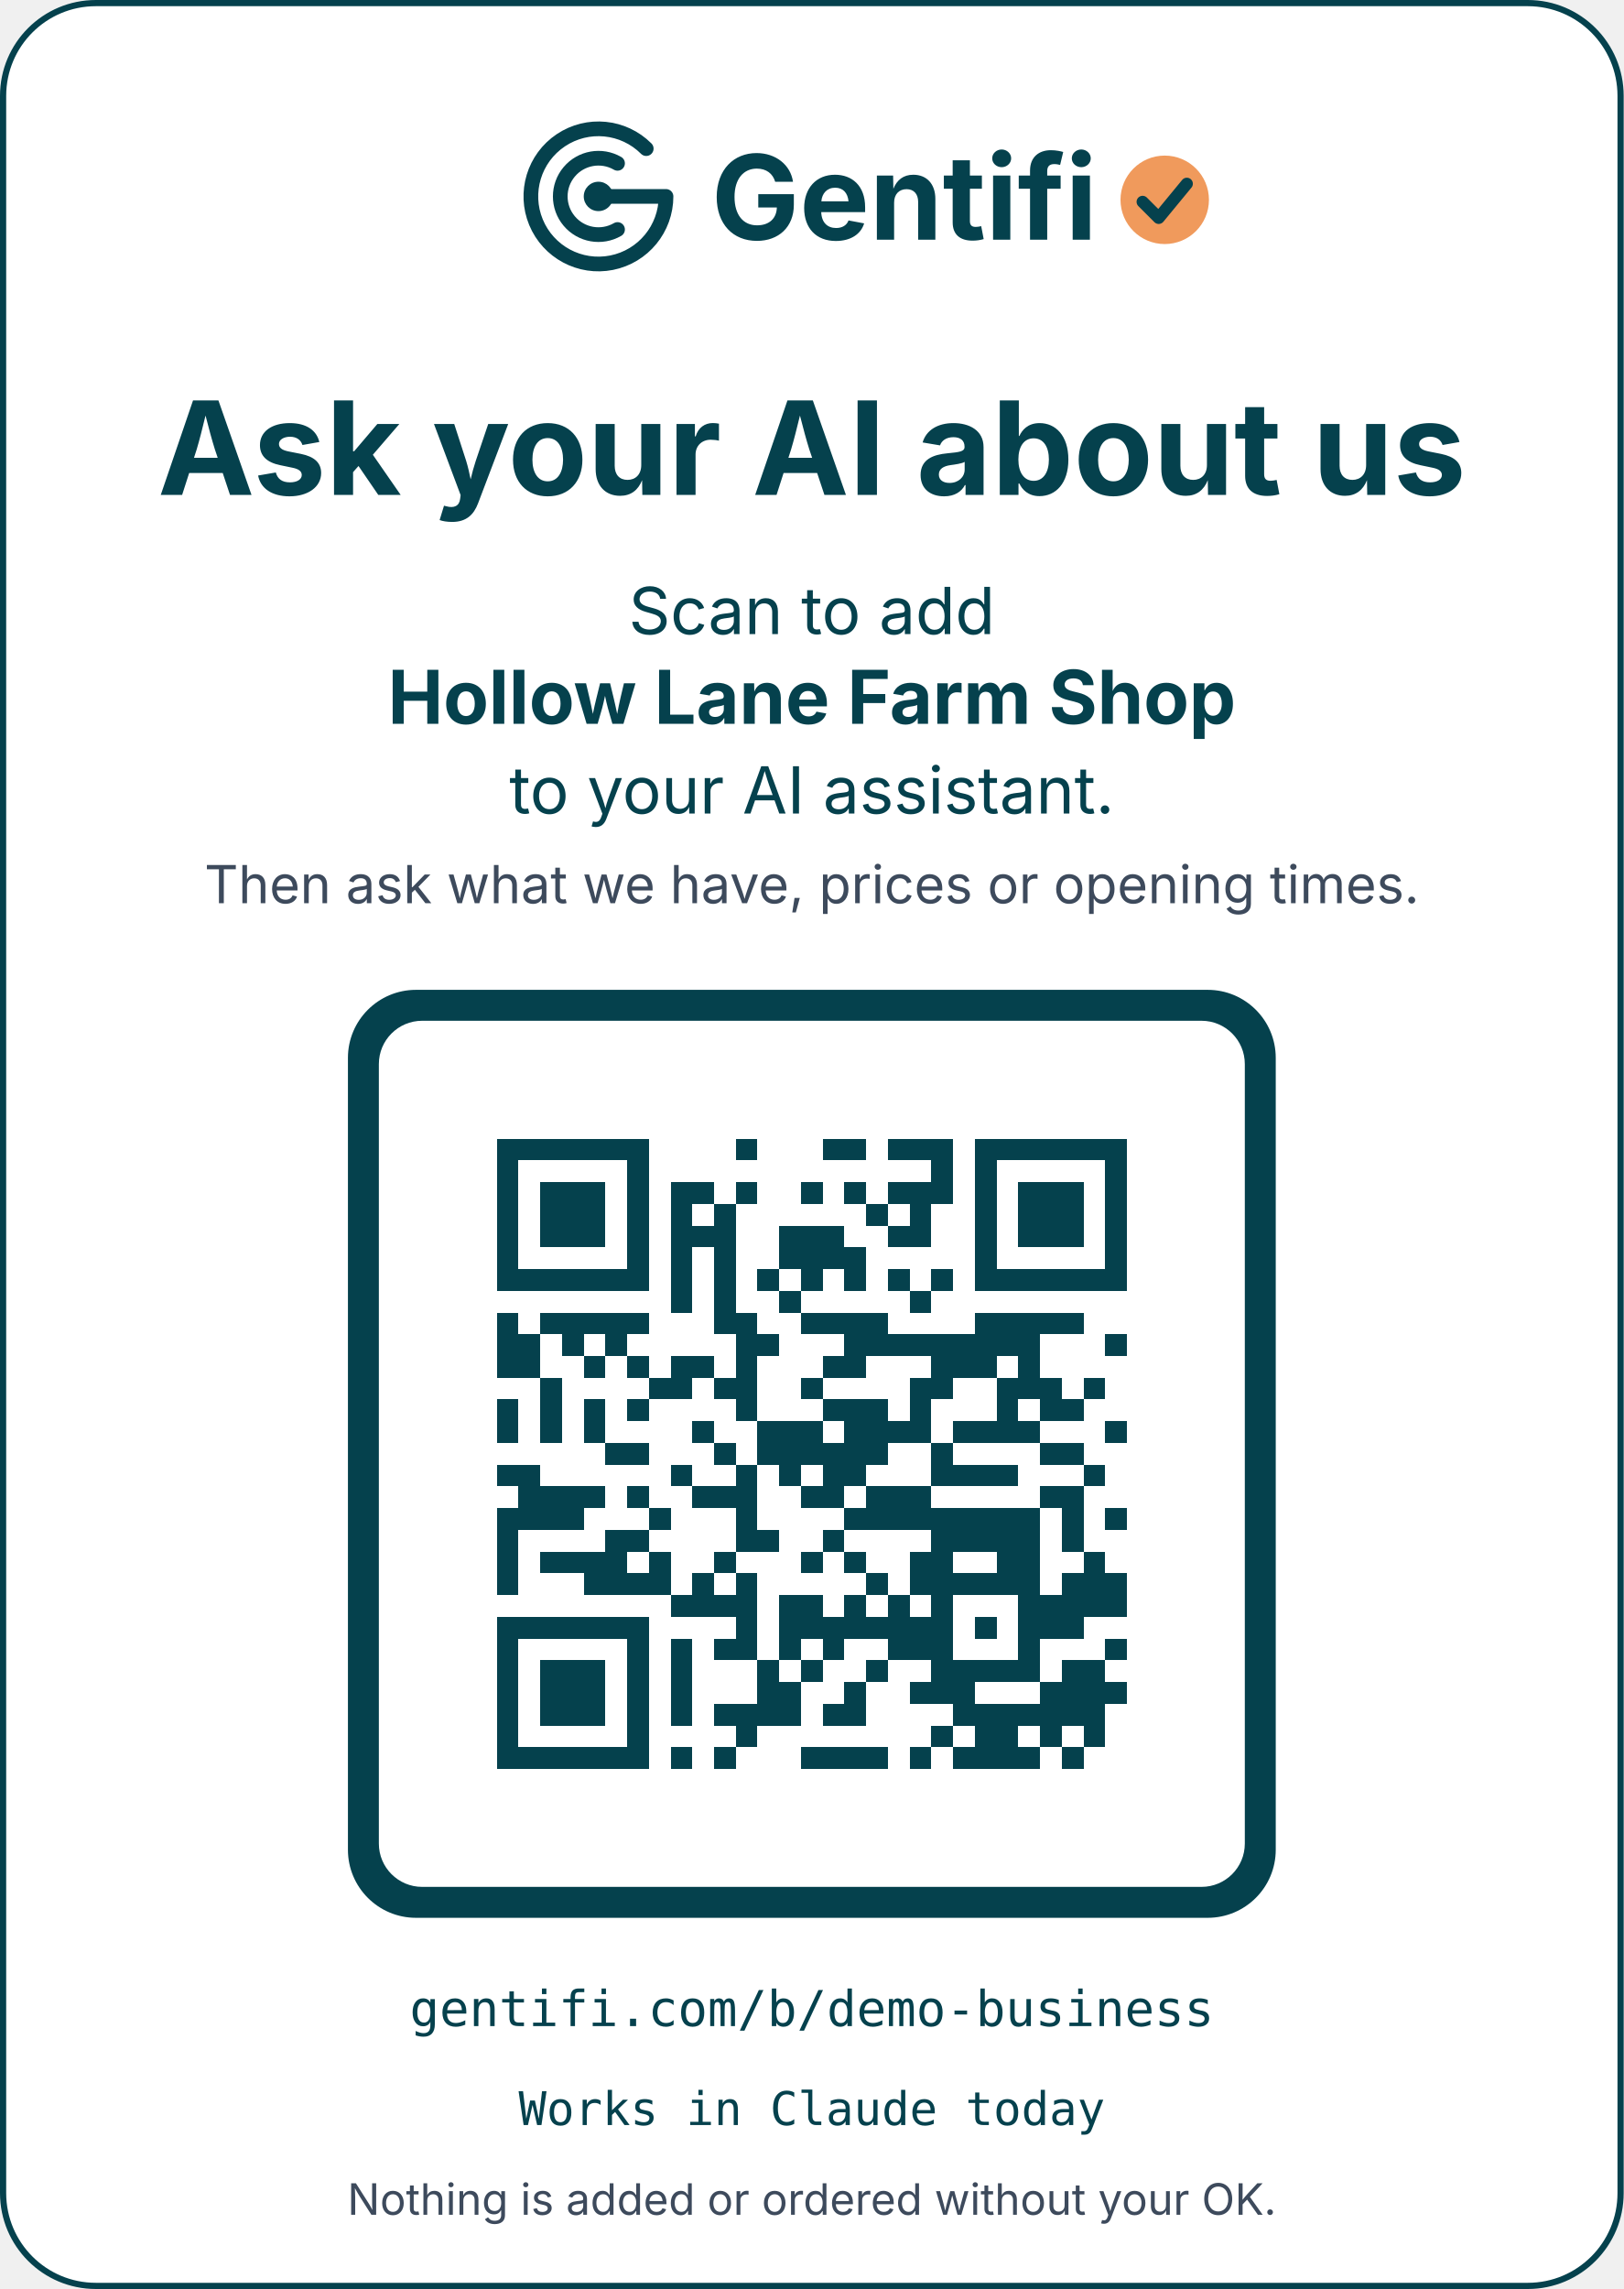
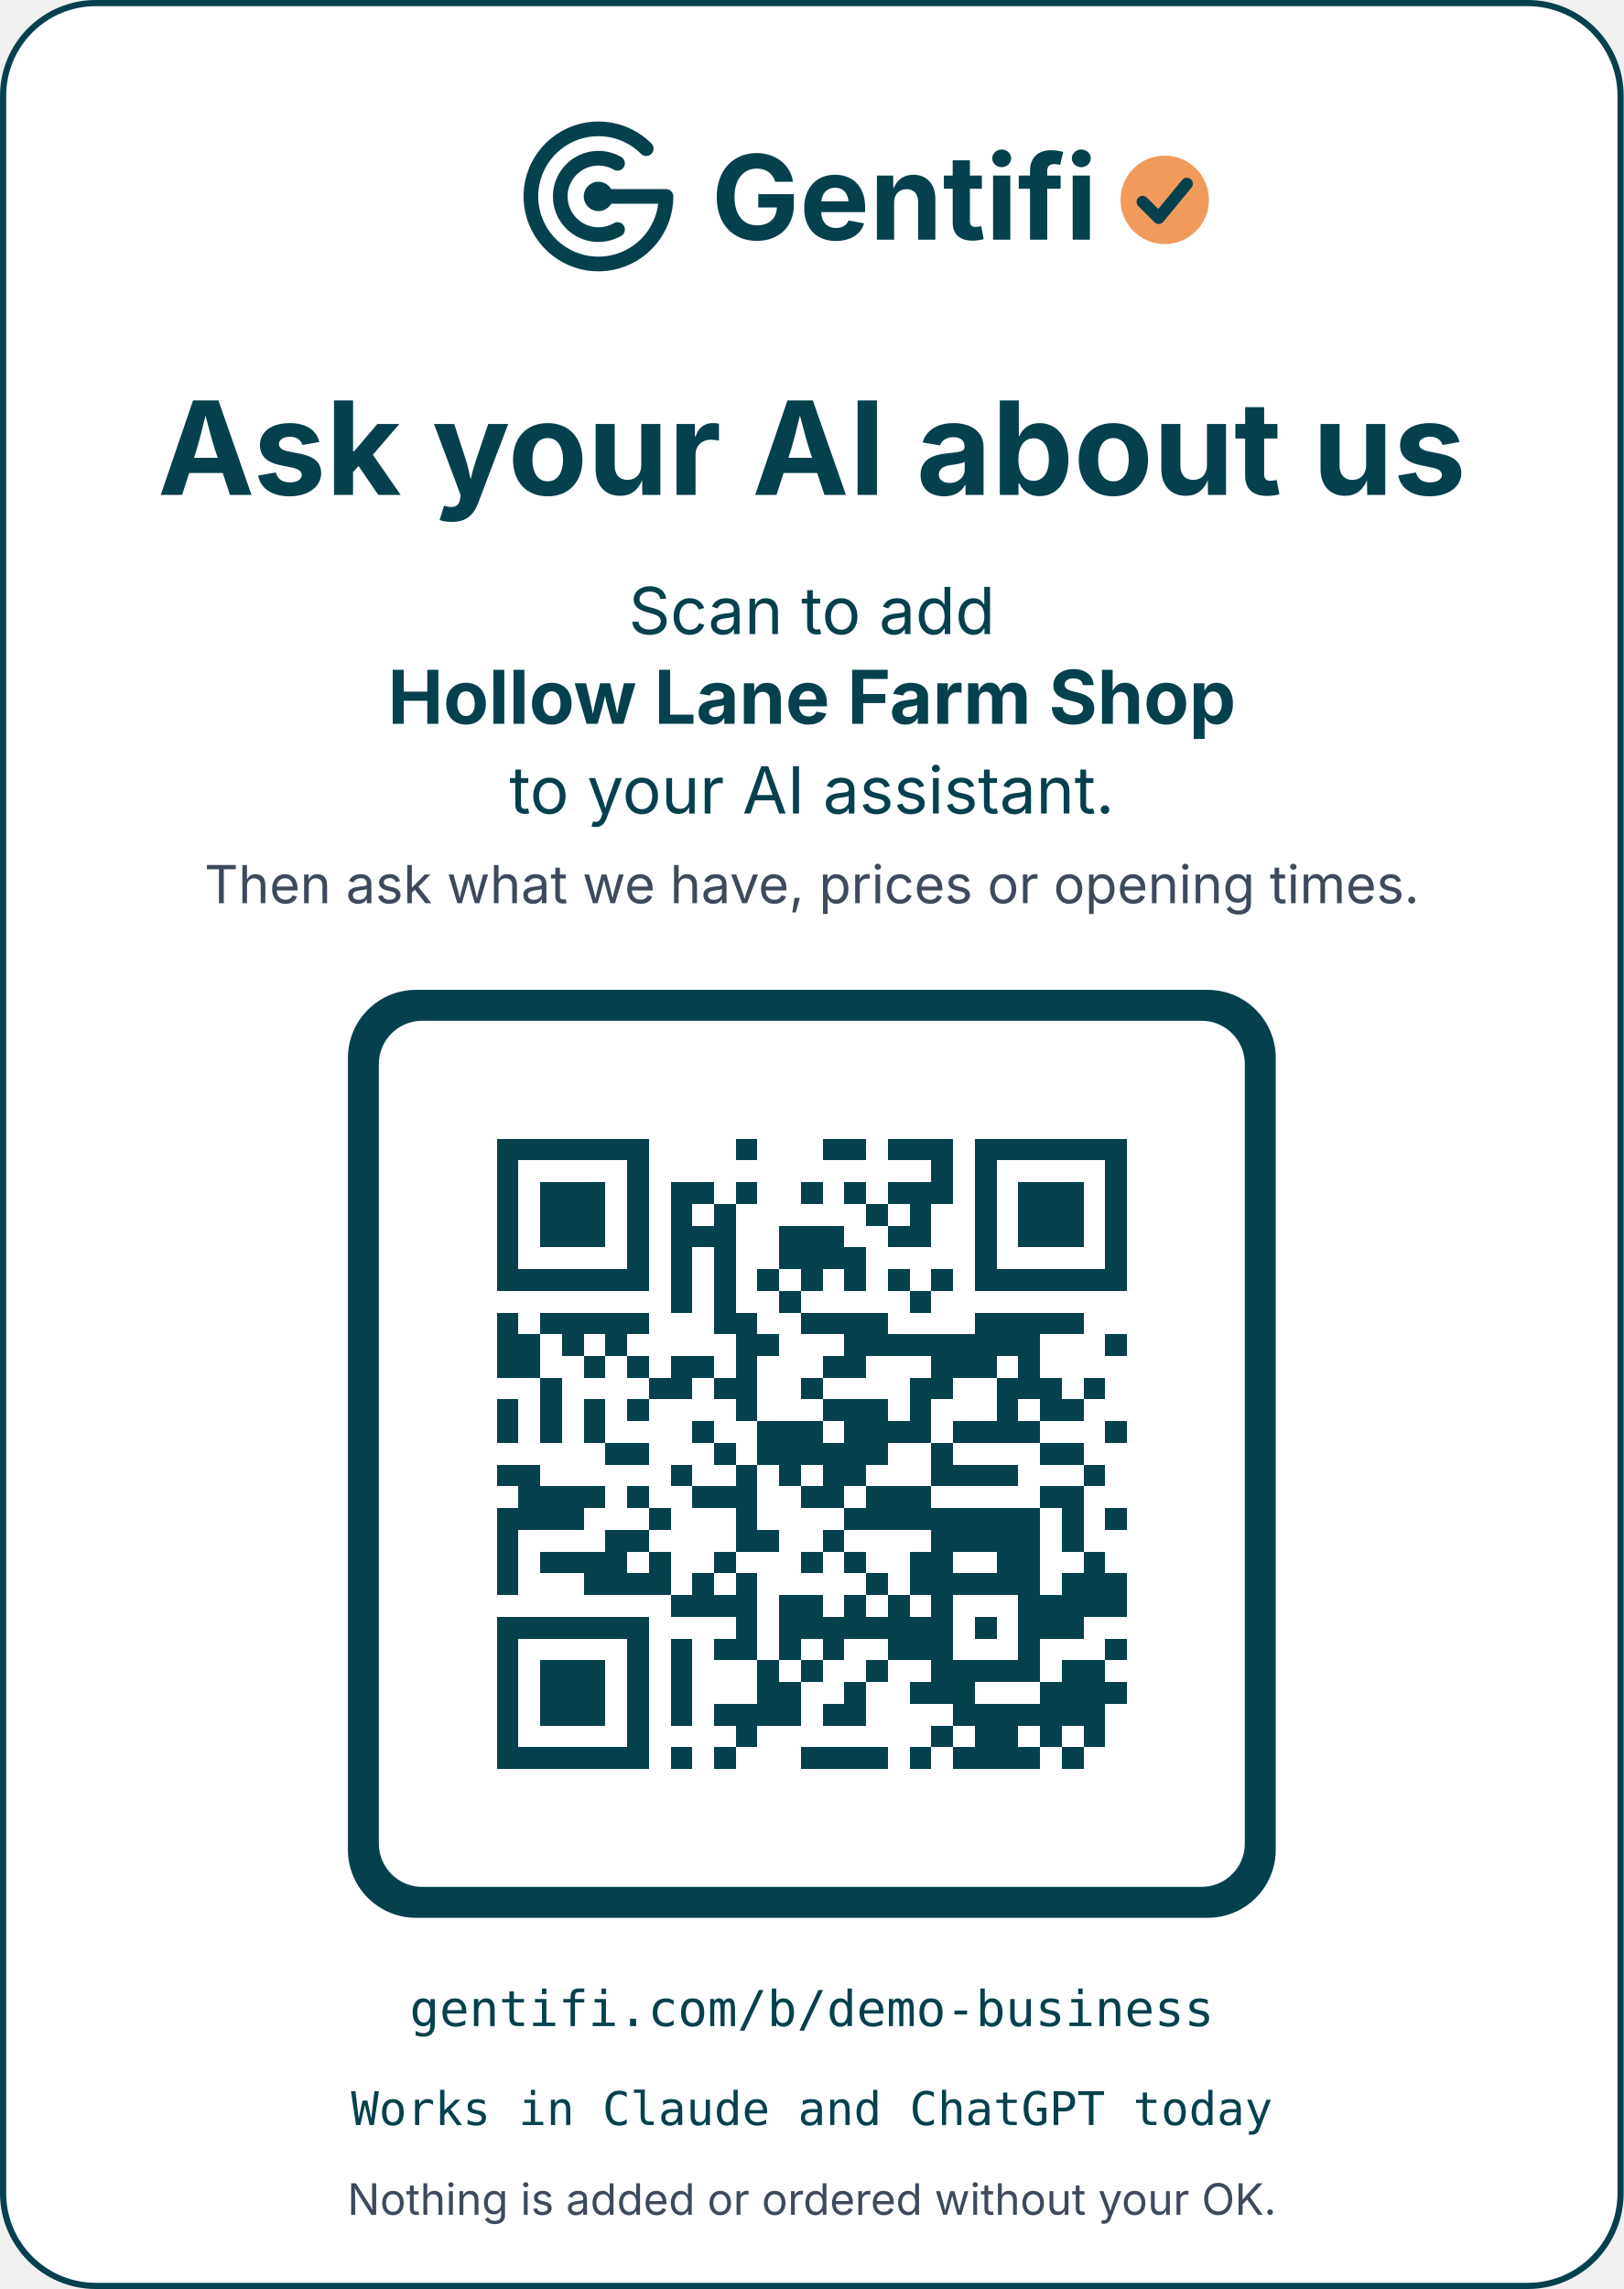
<svg xmlns="http://www.w3.org/2000/svg" viewBox="0 0 1050 1480" role="img" aria-labelledby="t">
  <rect x="2" y="2" width="1046" height="1476" rx="60" fill="#FFFFFF" stroke="#05414D" stroke-width="4" />
  <g transform="translate(330 70) scale(0.95)">
    <path d="M73 37.48 A26 26 0 1 0 73 82.52" fill="none" stroke="#05414D" stroke-width="10" stroke-linecap="round" />
    <path d="M92.53 27.47 A46 46 0 1 0 106 60 L64 60" fill="none" stroke="#05414D" stroke-width="10" stroke-linecap="round" stroke-linejoin="round" />
    <circle cx="60" cy="60" r="10" fill="#05414D" />
  </g>
  <text x="460" y="155" font-family="Sora, 'Sora Local', system-ui, -apple-system, 'Segoe UI', sans-serif" font-weight="700" font-size="76" fill="#05414D">Gentifi</text>
  <g transform="translate(722 98) scale(2.6)">
    <circle cx="12" cy="12" r="11" fill="#F09A5C" />
    <path d="M6.5 12.5 L10.5 16.5 L17.5 8" fill="none" stroke="#05414D" stroke-width="3" stroke-linecap="round" stroke-linejoin="round" />
  </g>
  <text x="525" y="320" text-anchor="middle" font-family="Sora, 'Sora Local', system-ui, -apple-system, 'Segoe UI', sans-serif" font-size="84" font-weight="700" fill="#05414D" textLength="900" lengthAdjust="spacingAndGlyphs">Ask your AI about us</text>
  <text x="525" y="410" text-anchor="middle" font-family="Sora, 'Sora Local', system-ui, -apple-system, 'Segoe UI', sans-serif" font-size="42" font-weight="400" fill="#05414D">Scan to add</text>
  <text x="525" y="468" text-anchor="middle" font-family="Sora, 'Sora Local', system-ui, -apple-system, 'Segoe UI', sans-serif" font-size="48" font-weight="700" fill="#05414D">Hollow Lane Farm Shop</text>
  <text x="525" y="526" text-anchor="middle" font-family="Sora, 'Sora Local', system-ui, -apple-system, 'Segoe UI', sans-serif" font-size="42" font-weight="400" fill="#05414D">to your AI assistant.</text>
  <text x="525" y="584" text-anchor="middle" font-family="Sora, 'Sora Local', system-ui, -apple-system, 'Segoe UI', sans-serif" font-size="34" font-weight="400" fill="#3D4A5C">Then ask what we have, prices or opening times.</text>
  <rect x="225" y="640" width="600" height="600" rx="44" fill="#05414D" />
  <rect x="245" y="660" width="560" height="560" rx="28" fill="#FFFFFF" />
  <svg x="265" y="680" width="520" height="520" viewBox="0 0 37 37" shape-rendering="crispEdges">
    <path fill="#05414D" d="M4 4h7v1h-7zM15 4h1v1h-1zM19 4h2v1h-2zM22 4h3v1h-3zM26 4h7v1h-7zM4 5h1v1h-1zM10 5h1v1h-1zM24 5h1v1h-1zM26 5h1v1h-1zM32 5h1v1h-1zM4 6h1v1h-1zM6 6h3v1h-3zM10 6h1v1h-1zM12 6h2v1h-2zM15 6h1v1h-1zM18 6h1v1h-1zM20 6h1v1h-1zM22 6h3v1h-3zM26 6h1v1h-1zM28 6h3v1h-3zM32 6h1v1h-1zM4 7h1v1h-1zM6 7h3v1h-3zM10 7h1v1h-1zM12 7h1v1h-1zM14 7h1v1h-1zM21 7h1v1h-1zM23 7h1v1h-1zM26 7h1v1h-1zM28 7h3v1h-3zM32 7h1v1h-1zM4 8h1v1h-1zM6 8h3v1h-3zM10 8h1v1h-1zM12 8h3v1h-3zM17 8h3v1h-3zM22 8h2v1h-2zM26 8h1v1h-1zM28 8h3v1h-3zM32 8h1v1h-1zM4 9h1v1h-1zM10 9h1v1h-1zM12 9h1v1h-1zM14 9h1v1h-1zM17 9h4v1h-4zM26 9h1v1h-1zM32 9h1v1h-1zM4 10h7v1h-7zM12 10h1v1h-1zM14 10h1v1h-1zM16 10h1v1h-1zM18 10h1v1h-1zM20 10h1v1h-1zM22 10h1v1h-1zM24 10h1v1h-1zM26 10h7v1h-7zM12 11h1v1h-1zM14 11h1v1h-1zM17 11h1v1h-1zM23 11h1v1h-1zM4 12h1v1h-1zM6 12h5v1h-5zM14 12h2v1h-2zM18 12h4v1h-4zM26 12h5v1h-5zM4 13h2v1h-2zM7 13h1v1h-1zM9 13h1v1h-1zM15 13h2v1h-2zM20 13h9v1h-9zM32 13h1v1h-1zM4 14h2v1h-2zM8 14h1v1h-1zM10 14h1v1h-1zM12 14h2v1h-2zM15 14h1v1h-1zM19 14h2v1h-2zM24 14h3v1h-3zM28 14h1v1h-1zM6 15h1v1h-1zM11 15h2v1h-2zM14 15h2v1h-2zM18 15h1v1h-1zM23 15h2v1h-2zM27 15h3v1h-3zM31 15h1v1h-1zM4 16h1v1h-1zM6 16h1v1h-1zM8 16h1v1h-1zM10 16h1v1h-1zM15 16h1v1h-1zM19 16h3v1h-3zM23 16h1v1h-1zM27 16h1v1h-1zM29 16h2v1h-2zM4 17h1v1h-1zM6 17h1v1h-1zM8 17h1v1h-1zM13 17h1v1h-1zM16 17h3v1h-3zM20 17h4v1h-4zM25 17h4v1h-4zM32 17h1v1h-1zM9 18h2v1h-2zM14 18h1v1h-1zM16 18h6v1h-6zM24 18h1v1h-1zM29 18h2v1h-2zM4 19h2v1h-2zM12 19h1v1h-1zM15 19h1v1h-1zM17 19h1v1h-1zM19 19h2v1h-2zM24 19h4v1h-4zM31 19h1v1h-1zM5 20h4v1h-4zM10 20h1v1h-1zM13 20h3v1h-3zM18 20h2v1h-2zM21 20h3v1h-3zM29 20h2v1h-2zM4 21h4v1h-4zM11 21h1v1h-1zM15 21h1v1h-1zM20 21h9v1h-9zM30 21h1v1h-1zM32 21h1v1h-1zM4 22h1v1h-1zM9 22h2v1h-2zM15 22h2v1h-2zM19 22h1v1h-1zM24 22h5v1h-5zM30 22h1v1h-1zM4 23h1v1h-1zM6 23h4v1h-4zM11 23h1v1h-1zM14 23h1v1h-1zM18 23h1v1h-1zM20 23h1v1h-1zM23 23h2v1h-2zM27 23h2v1h-2zM31 23h1v1h-1zM4 24h1v1h-1zM8 24h4v1h-4zM13 24h1v1h-1zM15 24h1v1h-1zM21 24h1v1h-1zM23 24h6v1h-6zM30 24h3v1h-3zM12 25h4v1h-4zM17 25h2v1h-2zM20 25h1v1h-1zM22 25h1v1h-1zM24 25h1v1h-1zM28 25h5v1h-5zM4 26h7v1h-7zM15 26h1v1h-1zM17 26h8v1h-8zM26 26h1v1h-1zM28 26h3v1h-3zM4 27h1v1h-1zM10 27h1v1h-1zM12 27h1v1h-1zM14 27h2v1h-2zM17 27h1v1h-1zM19 27h1v1h-1zM22 27h3v1h-3zM28 27h1v1h-1zM32 27h1v1h-1zM4 28h1v1h-1zM6 28h3v1h-3zM10 28h1v1h-1zM12 28h1v1h-1zM16 28h1v1h-1zM18 28h1v1h-1zM21 28h1v1h-1zM24 28h5v1h-5zM30 28h2v1h-2zM4 29h1v1h-1zM6 29h3v1h-3zM10 29h1v1h-1zM12 29h1v1h-1zM16 29h2v1h-2zM20 29h1v1h-1zM23 29h3v1h-3zM29 29h4v1h-4zM4 30h1v1h-1zM6 30h3v1h-3zM10 30h1v1h-1zM12 30h1v1h-1zM14 30h4v1h-4zM19 30h2v1h-2zM25 30h7v1h-7zM4 31h1v1h-1zM10 31h1v1h-1zM15 31h1v1h-1zM24 31h1v1h-1zM26 31h2v1h-2zM29 31h1v1h-1zM31 31h1v1h-1zM4 32h7v1h-7zM12 32h1v1h-1zM14 32h1v1h-1zM18 32h4v1h-4zM23 32h1v1h-1zM25 32h4v1h-4zM30 32h1v1h-1z" />
  </svg>
  <text x="525" y="1310" text-anchor="middle" font-family="'IBM Plex Mono', ui-monospace, Menlo, monospace" font-size="32" font-weight="400" fill="#05414D">gentifi.com/b/demo-business</text>
-   <text x="525" y="1374" text-anchor="middle" font-family="'IBM Plex Mono', ui-monospace, Menlo, monospace" font-size="30" font-weight="400" fill="#05414D">Works in Claude today</text>
+   <text x="525" y="1374" text-anchor="middle" font-family="'IBM Plex Mono', ui-monospace, Menlo, monospace" font-size="30" font-weight="400" fill="#05414D">Works in Claude and ChatGPT today</text>
  <text x="525" y="1432" text-anchor="middle" font-family="Sora, 'Sora Local', system-ui, -apple-system, 'Segoe UI', sans-serif" font-size="28" font-weight="400" fill="#3D4A5C">Nothing is added or ordered without your OK.</text>
</svg>
